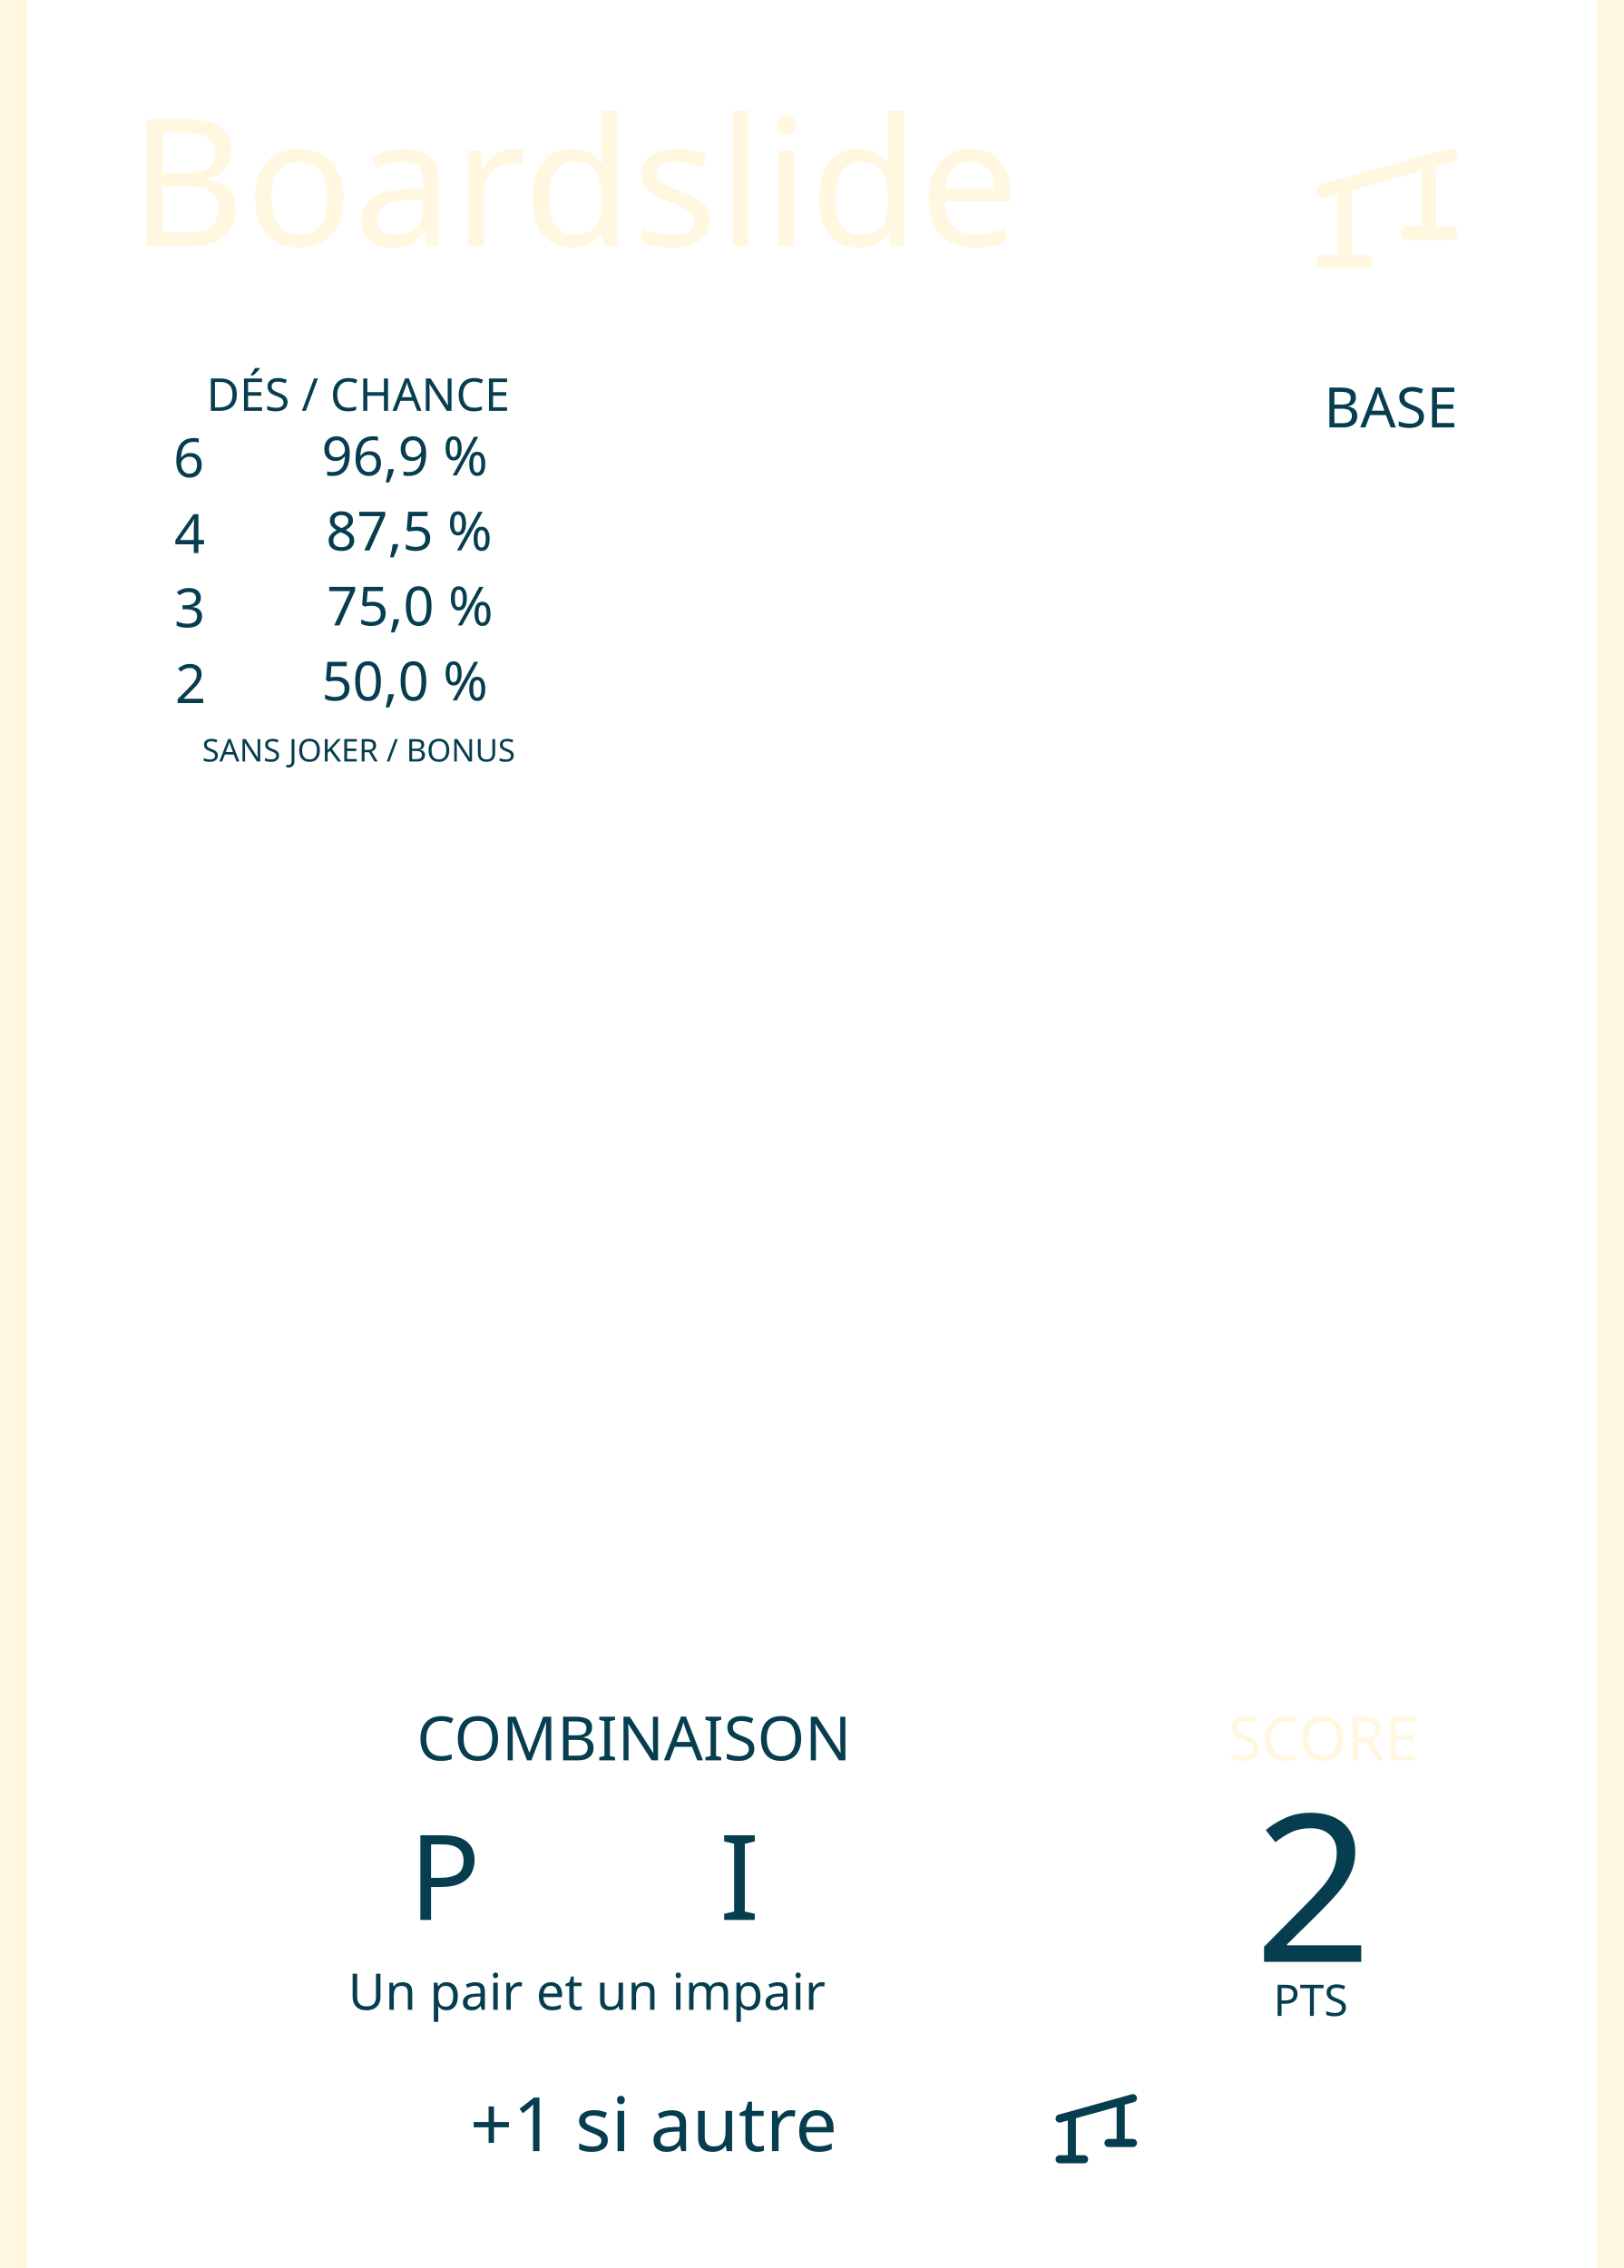
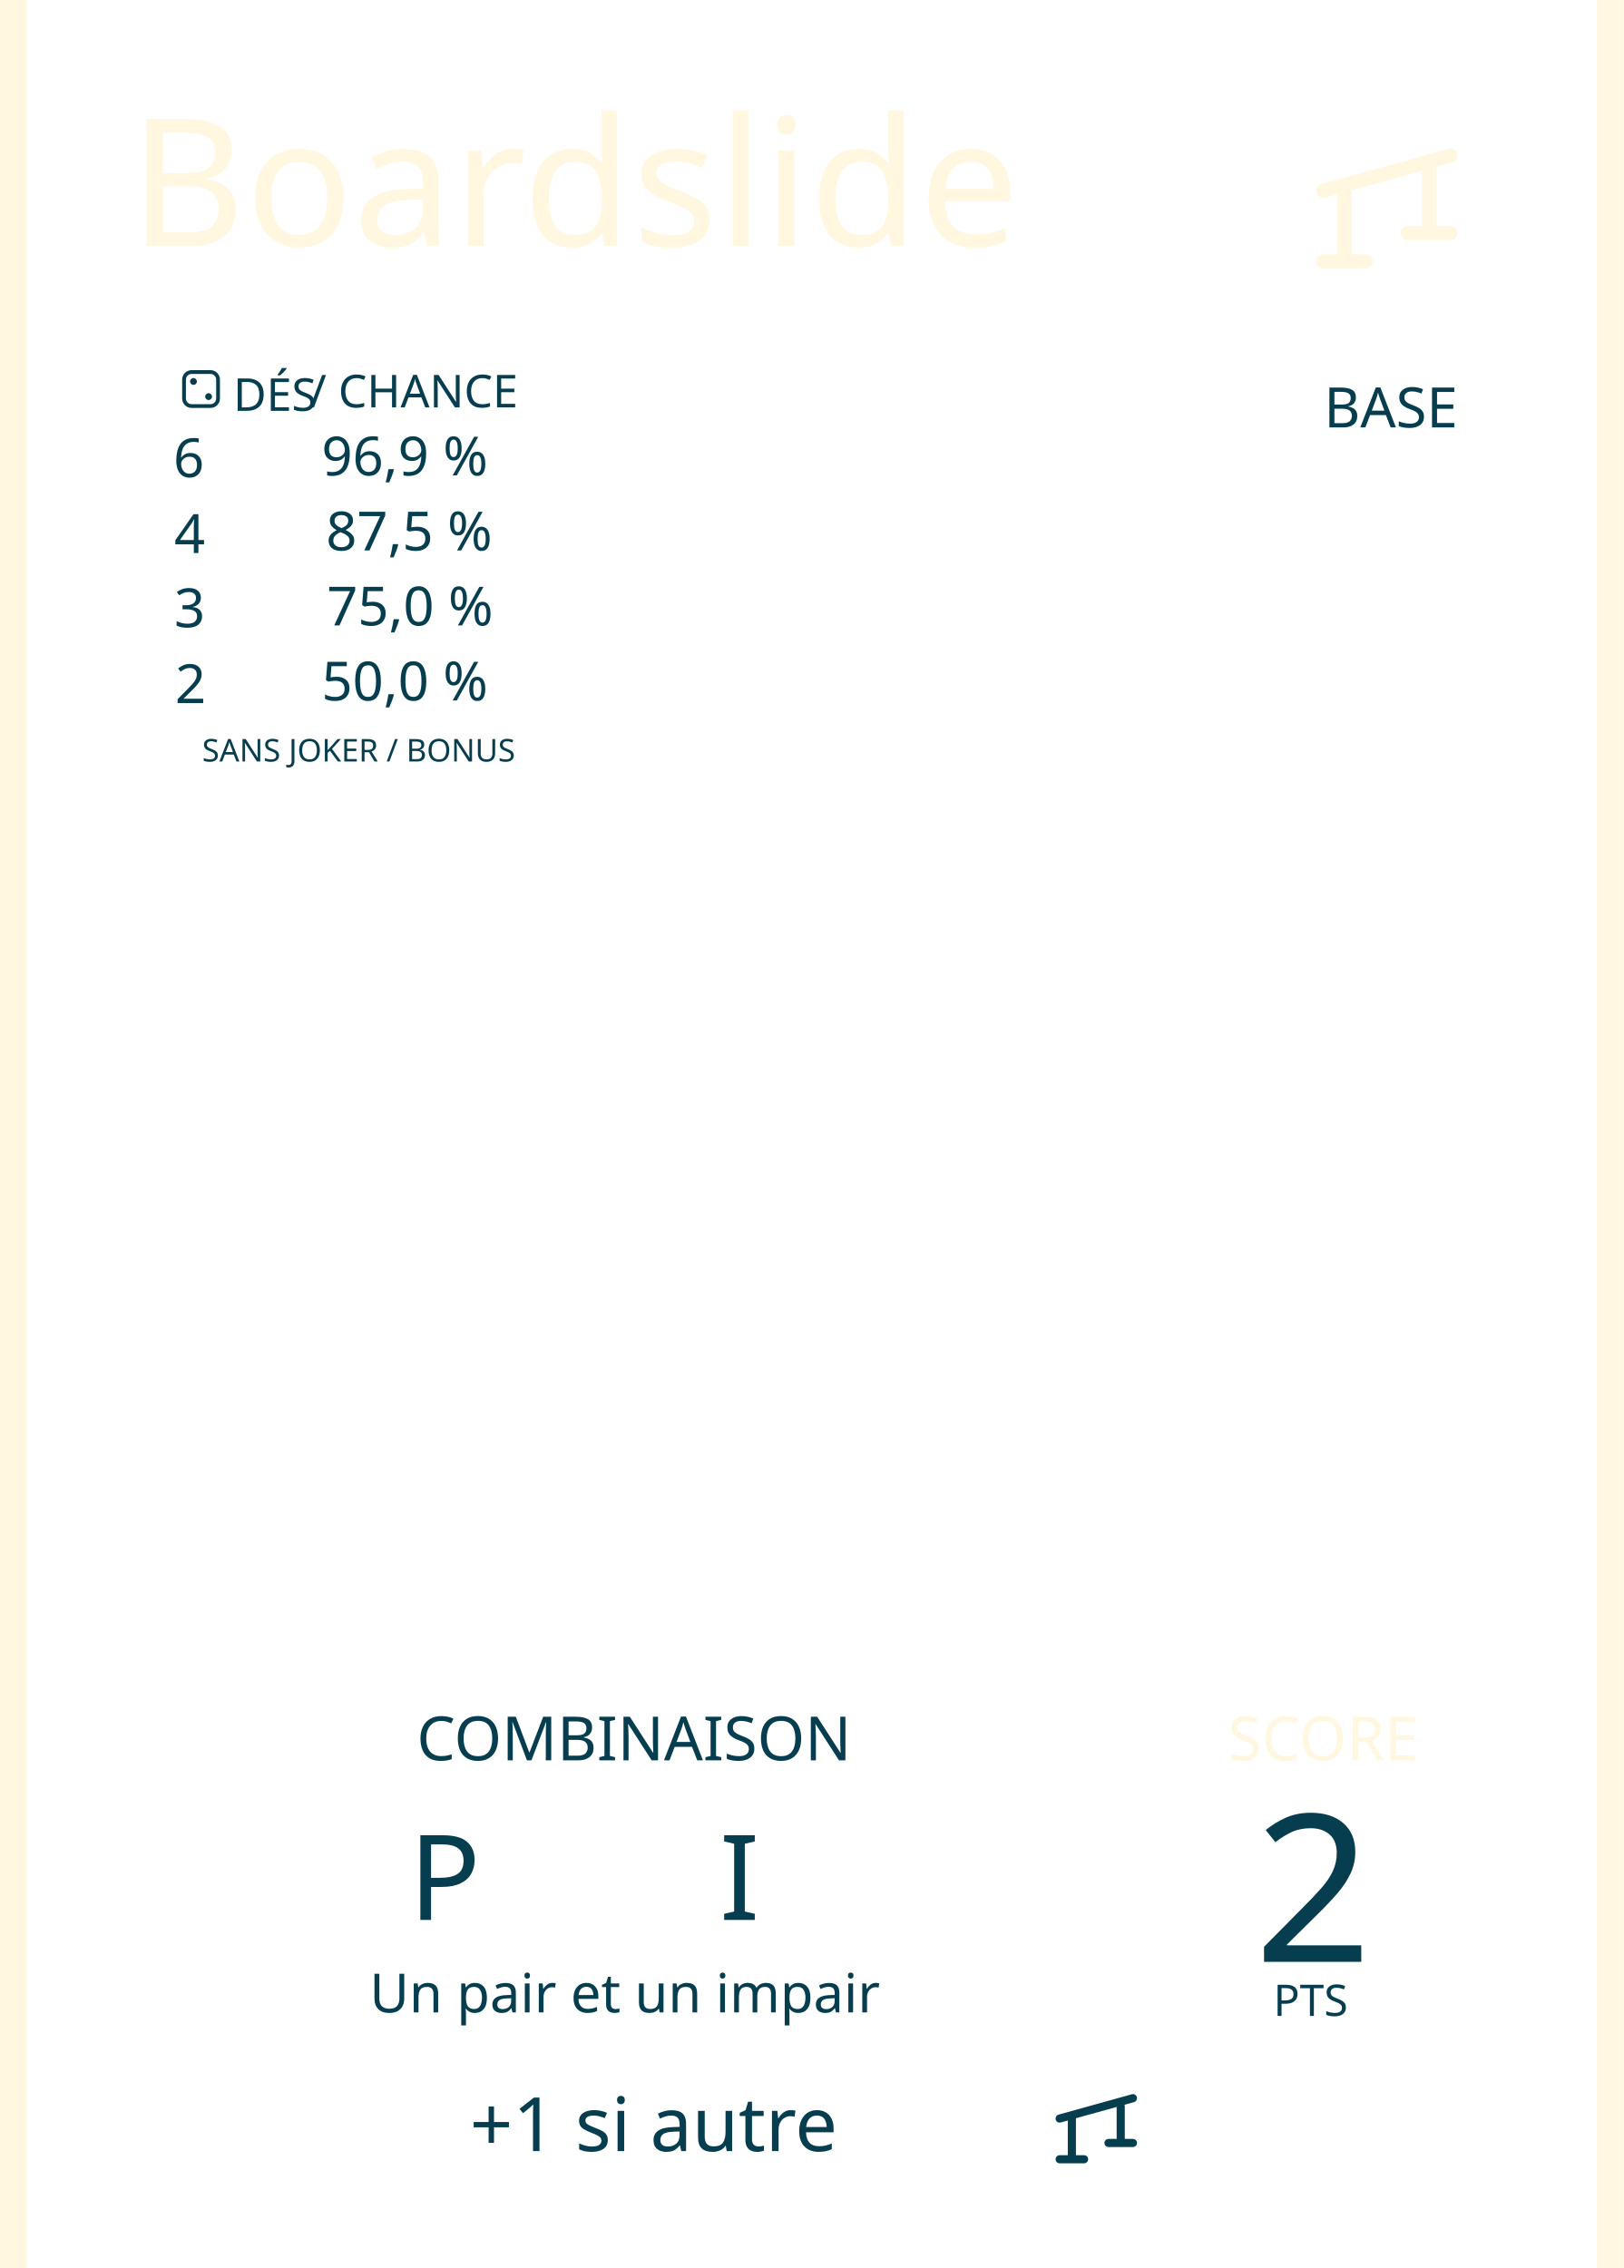
<svg xmlns="http://www.w3.org/2000/svg" width="1008" height="1408" viewBox="-15.341 0 930.682 1300" role="img">
  <g>
    <text x="59" y="141" fill="#fff7df" font-family="Impact,Arial Narrow,sans-serif" font-size="102" font-weight="400" id="card-title">Boardslide</text>
    <g color="#fff7df">
      <svg x="731" y="69" width="97" height="97" class="type-icon type-slide" viewBox="0 0 24 24" fill="none" stroke="currentColor" stroke-width="2" stroke-linecap="round" stroke-linejoin="round" role="img" aria-label="slide">
        <path d="m3 10 18-5M6 10v10m12-13v9M3 20h6m6-4h6" />
      </svg>
    </g>
    <g id="badge-information">
-       <text x="103" y="235.5" fill="#063e50" font-family="Impact,Arial Narrow,sans-serif" font-size="26" font-weight="400">DÉS / CHANCE</text>
+       <g transform="translate(172.5 223) scale(1)" color="#063e50">
+         <svg x="-85.61" y="-13" width="26" height="26" class="component-icon component-die" viewBox="0 0 24 24" fill="currentColor" aria-hidden="true">
+           <rect x="3" y="3" width="18" height="18" rx="4" fill="none" stroke="currentColor" stroke-width="2" />
+           <circle cx="8" cy="8" r="1.8" />
+           <circle cx="16" cy="16" r="1.8" />
+         </svg>
+         <text x="-54.11" y="12.5" fill="#063e50" font-family="Impact,Arial Narrow,sans-serif" font-size="26" font-weight="400">DÉS</text>
+         <text x="-10.39" y="10.5" fill="#063e50" font-family="Impact,Arial Narrow,sans-serif" font-size="26" font-weight="400">/ CHANCE</text>
+       </g>
      <text x="84" y="273.5" fill="#063e50" font-family="Impact,Arial Narrow,sans-serif" font-size="31" font-weight="400">6</text>
      <text x="169" y="272.5" fill="#063e50" font-family="Impact,Arial Narrow,sans-serif" font-size="31" font-weight="400">96,9 %</text>
      <text x="84.5" y="317" fill="#063e50" font-family="Impact,Arial Narrow,sans-serif" font-size="31" font-weight="400">4</text>
      <text x="171.5" y="315.5" fill="#063e50" font-family="Impact,Arial Narrow,sans-serif" font-size="31" font-weight="400">87,5 %</text>
      <text x="84.5" y="359.5" fill="#063e50" font-family="Impact,Arial Narrow,sans-serif" font-size="31" font-weight="400">3</text>
      <text x="172" y="358.5" fill="#063e50" font-family="Impact,Arial Narrow,sans-serif" font-size="31" font-weight="400">75,0 %</text>
      <text x="85" y="403" fill="#063e50" font-family="Impact,Arial Narrow,sans-serif" font-size="31" font-weight="400">2</text>
      <text x="169" y="401.5" fill="#063e50" font-family="Impact,Arial Narrow,sans-serif" font-size="31" font-weight="400">50,0 %</text>
      <text x="100.5" y="436.5" fill="#063e50" font-family="Impact,Arial Narrow,sans-serif" font-size="18" font-weight="400">SANS JOKER / BONUS</text>
      <text x="743.5" y="245" fill="#063e50" font-family="Impact,Arial Narrow,sans-serif" font-size="32" font-weight="400" id="badge-label">BASE</text>
    </g>
    <text x="223.5" y="1009" fill="#063e50" font-family="Impact,Arial Narrow,sans-serif" font-size="35" font-weight="400" id="requirement-heading">COMBINAISON</text>
    <text x="219" y="1100.5" fill="#063e50" font-family="Impact,Arial Narrow,sans-serif" font-size="68" font-weight="400" id="socket-0">P</text>
    <text x="397" y="1100.5" fill="#063e50" font-family="Impact,Arial Narrow,sans-serif" font-size="68" font-weight="400" id="socket-1">I</text>
-     <text x="321" y="1152" fill="#063e50" font-size="29" font-weight="400" text-anchor="middle" font-family="Arial Narrow,Segoe UI,sans-serif">Un pair et un impair</text>
+     <g transform="translate(321 1142) scale(1)" color="#063e50">
+       <text x="-124.5" y="11.5" fill="#063e50" font-family="Impact,Arial Narrow,sans-serif" font-size="31" font-weight="400">Un pair et un impair</text>
+     </g>
    <text x="688.5" y="1009" fill="#fff7df" font-family="Impact,Arial Narrow,sans-serif" font-size="35" font-weight="400" id="score-heading">SCORE</text>
    <g id="score-information">
      <text x="703.5" y="1124.5" fill="#063e50" font-family="Impact,Arial Narrow,sans-serif" font-size="118" font-weight="400" id="card-score">2</text>
      <text x="714.5" y="1155.5" fill="#063e50" font-family="Impact,Arial Narrow,sans-serif" font-size="25" font-weight="400" id="score-unit">PTS</text>
    </g>
    <text x="254" y="1233" fill="#063e50" font-family="Impact,Arial Narrow,sans-serif" font-size="43" font-weight="400">+1 si autre</text>
    <g color="#063e50">
      <svg x="585" y="1191" width="56" height="56" class="type-icon type-slide" viewBox="0 0 24 24" fill="none" stroke="currentColor" stroke-width="2" stroke-linecap="round" stroke-linejoin="round" role="img" aria-label="slide">
        <path d="m3 10 18-5M6 10v10m12-13v9M3 20h6m6-4h6" />
      </svg>
    </g>
  </g>
  <rect x="-15.341" y="0" width="15.341" height="1300" fill="#fff7df" />
  <rect x="900" y="0" width="15.341" height="1300" fill="#fff7df" />
</svg>
